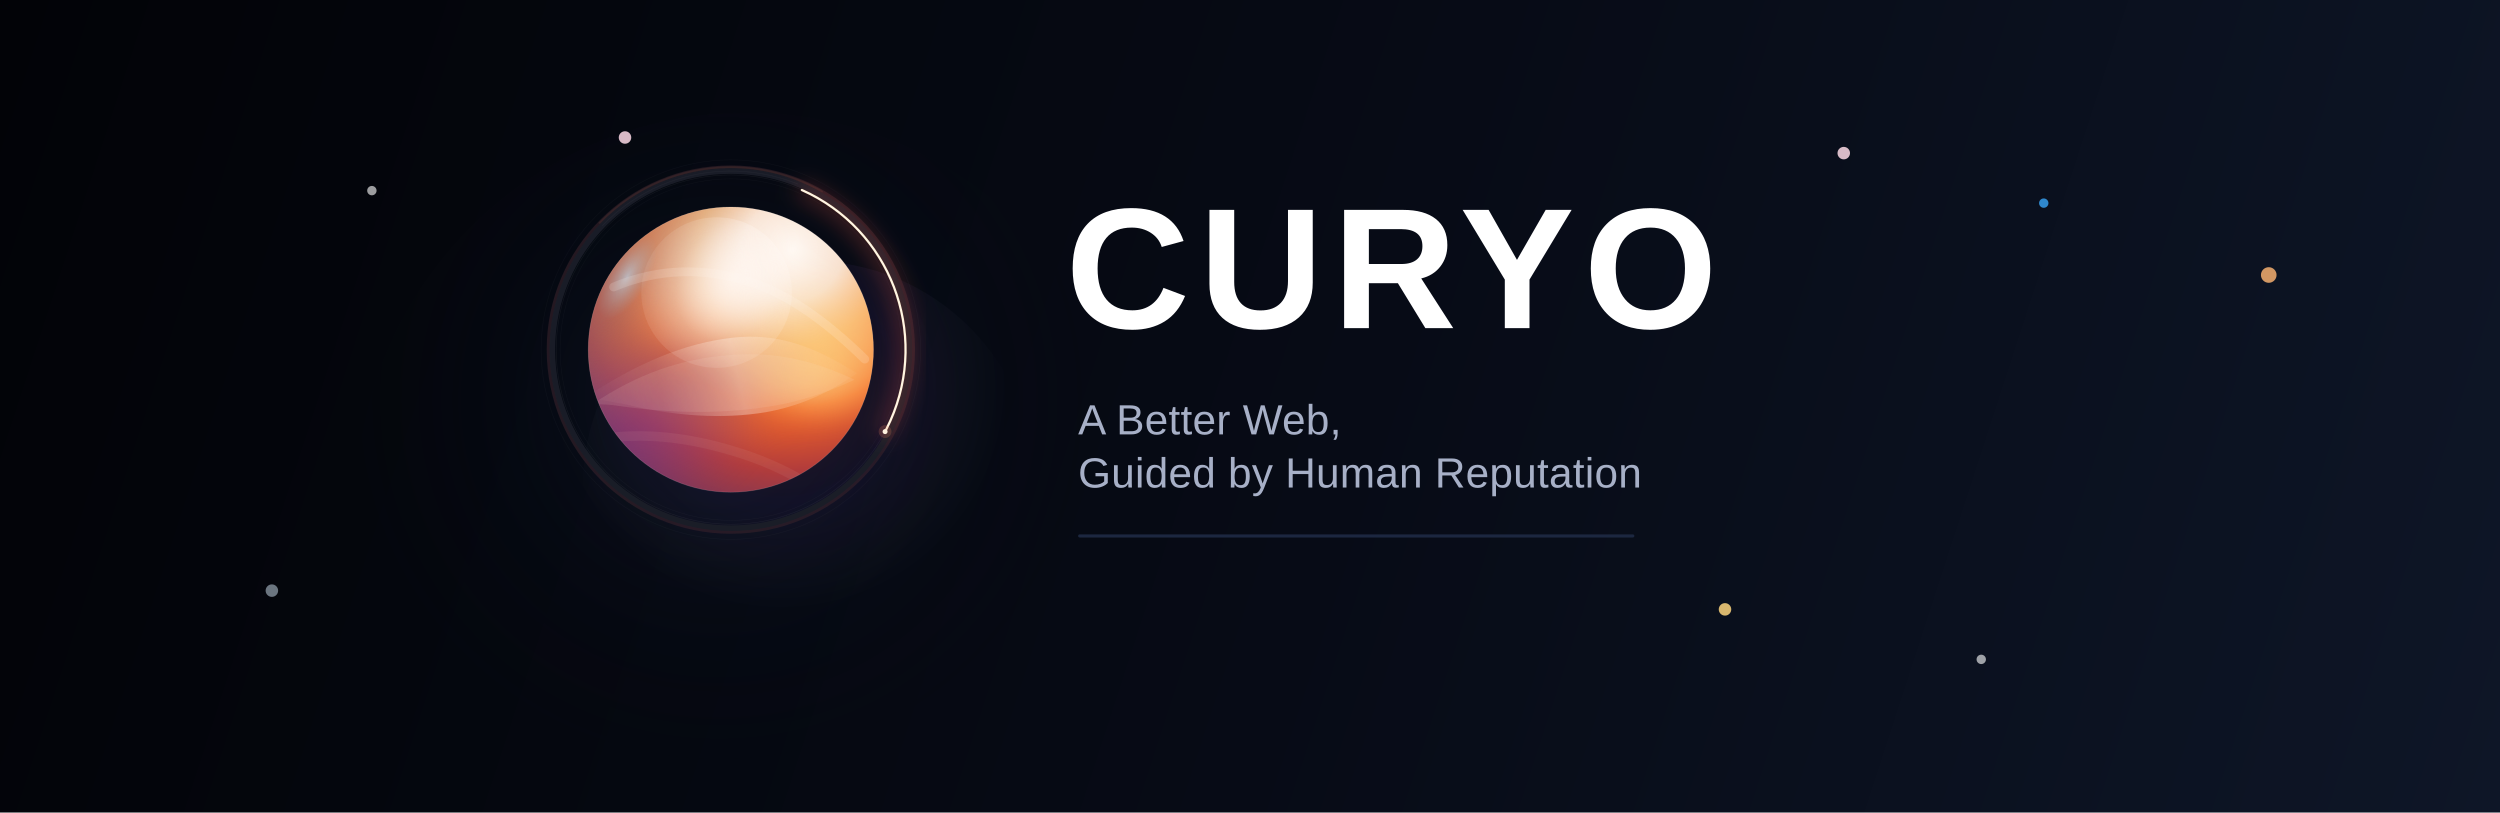
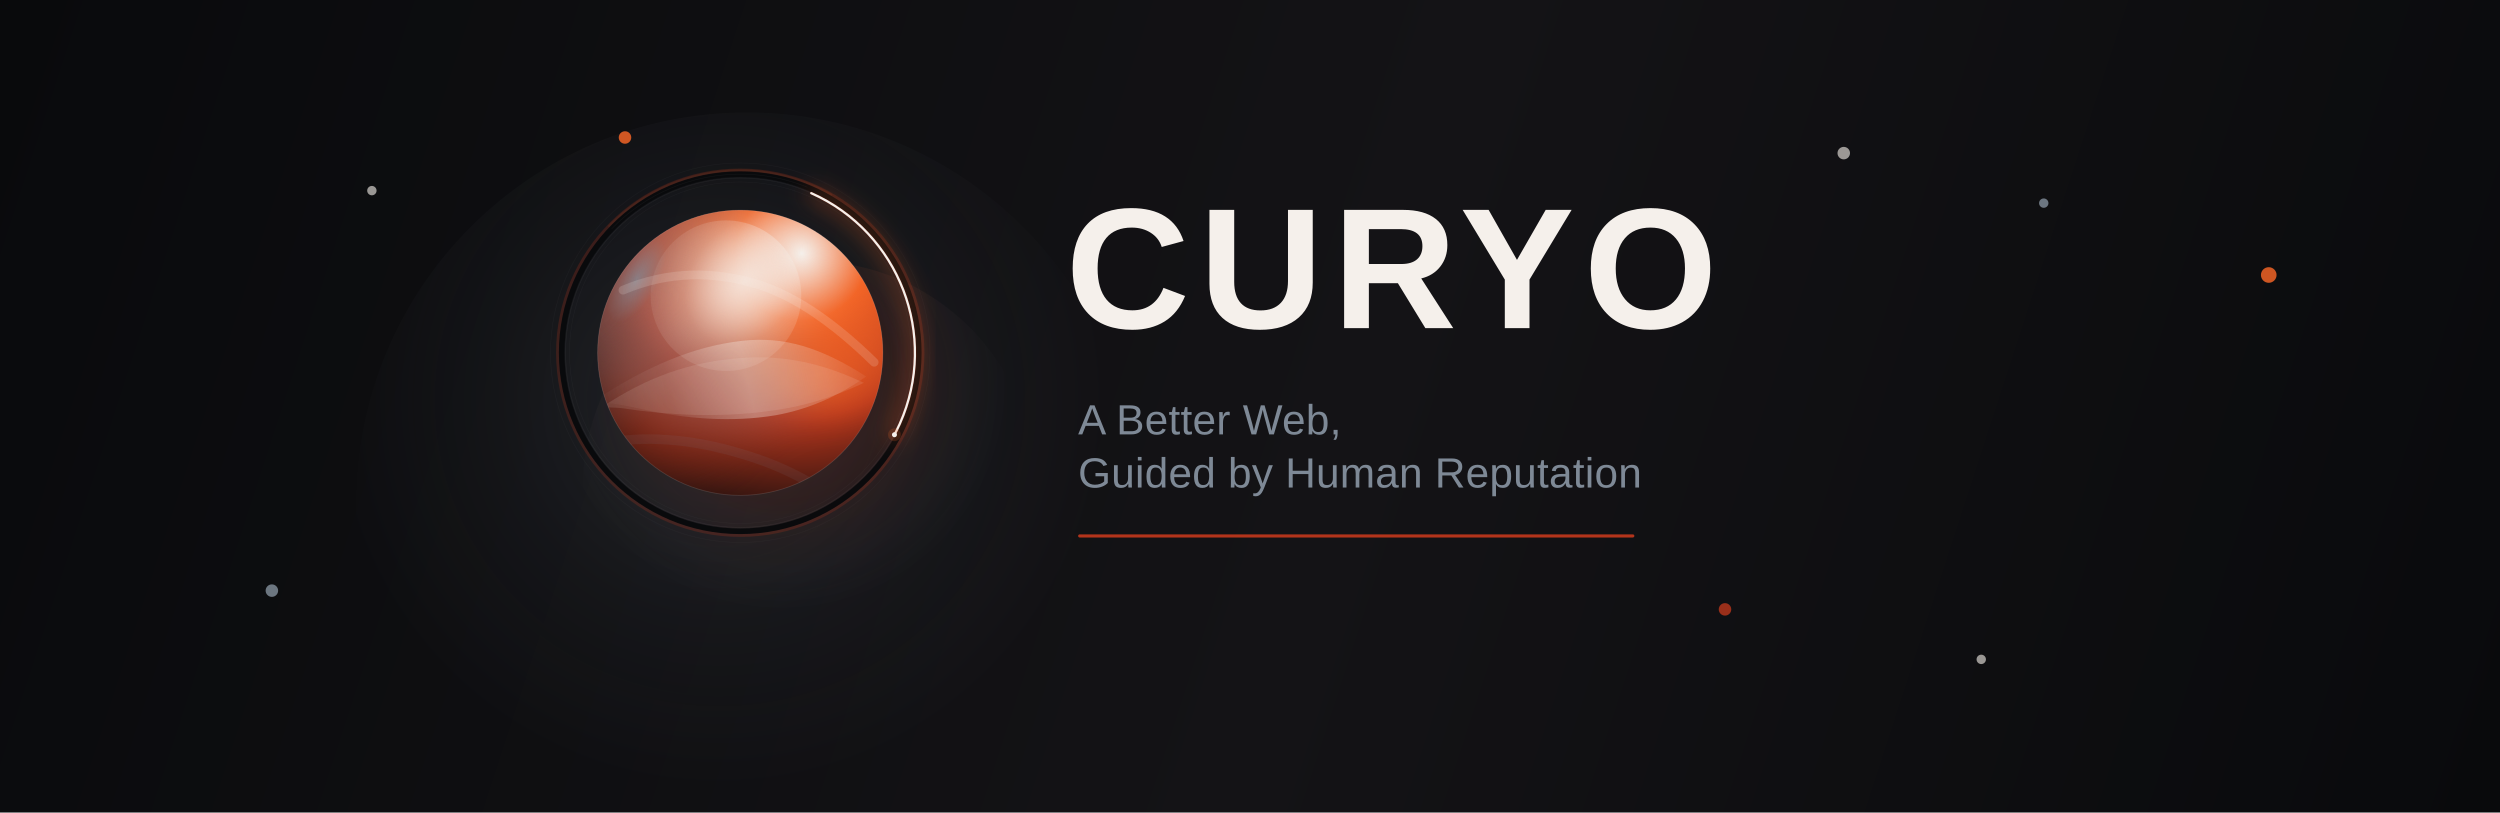
<svg xmlns="http://www.w3.org/2000/svg" viewBox="0 0 1600 520" width="1600" height="520" fill="none">
  <defs>
    <linearGradient id="banner-bg" x1="0" y1="0" x2="1600" y2="520" gradientUnits="userSpaceOnUse">
-       <stop offset="0%" stop-color="#020307" />
-       <stop offset="54%" stop-color="#070B16" />
-       <stop offset="100%" stop-color="#0E1627" />
+       <stop offset="0%" stop-color="#090A0C" />
+       <stop offset="54%" stop-color="#141316" />
+       <stop offset="100%" stop-color="#090A0C" />
    </linearGradient>
    <radialGradient id="banner-left-glow" cx="460" cy="256" r="250" gradientUnits="userSpaceOnUse">
-       <stop offset="0%" stop-color="#141D32" stop-opacity="0.55" />
-       <stop offset="56%" stop-color="#0B1222" stop-opacity="0.16" />
-       <stop offset="100%" stop-color="#05070D" stop-opacity="0" />
+       <stop offset="0%" stop-color="#7E8996" stop-opacity="0.18" />
+       <stop offset="56%" stop-color="#7E8996" stop-opacity="0.06" />
+       <stop offset="100%" stop-color="#7E8996" stop-opacity="0" />
    </radialGradient>
    <radialGradient id="banner-core-glow" cx="500" cy="246" r="145" gradientUnits="userSpaceOnUse">
      <stop offset="0%" stop-color="#F26426" stop-opacity="0.18" />
-       <stop offset="52%" stop-color="#6B37A5" stop-opacity="0.1" />
+       <stop offset="52%" stop-color="#B3341B" stop-opacity="0.12" />
      <stop offset="100%" stop-color="#7E8996" stop-opacity="0" />
    </radialGradient>
    <radialGradient id="banner-mark-orb-base" cx="0" cy="0" r="1" gradientUnits="userSpaceOnUse" gradientTransform="translate(856 450) rotate(136) scale(720 702)">
-       <stop stop-color="#FFF8F2" />
-       <stop offset="0.18" stop-color="#F8E1D0" />
-       <stop offset="0.34" stop-color="#F7B070" />
-       <stop offset="0.56" stop-color="#F26426" />
-       <stop offset="0.78" stop-color="#B23C3B" />
-       <stop offset="1" stop-color="#6A345F" />
+       <stop stop-color="#F5F0EB" />
+       <stop offset="0.24" stop-color="#F26426" />
+       <stop offset="0.58" stop-color="#B3341B" />
+       <stop offset="1" stop-color="#090A0C" />
    </radialGradient>
    <radialGradient id="banner-mark-orb-rim" cx="0" cy="0" r="1" gradientUnits="userSpaceOnUse" gradientTransform="translate(438 516) rotate(30) scale(240 540)">
-       <stop stop-color="#AFC5D7" stop-opacity="0.82" />
+       <stop stop-color="#7E8996" stop-opacity="0.82" />
      <stop offset="0.22" stop-color="#7E8996" stop-opacity="0.34" />
      <stop offset="1" stop-color="#7E8996" stop-opacity="0" />
    </radialGradient>
    <radialGradient id="banner-mark-soft-white" cx="0" cy="0" r="1" gradientUnits="userSpaceOnUse" gradientTransform="translate(710 520) rotate(128) scale(330 260)">
-       <stop stop-color="#FFF8F3" stop-opacity="0.74" />
-       <stop offset="0.52" stop-color="#FFF8F3" stop-opacity="0.2" />
-       <stop offset="1" stop-color="#FFF8F3" stop-opacity="0" />
+       <stop stop-color="#F5F0EB" stop-opacity="0.74" />
+       <stop offset="0.52" stop-color="#F5F0EB" stop-opacity="0.2" />
+       <stop offset="1" stop-color="#F5F0EB" stop-opacity="0" />
    </radialGradient>
    <radialGradient id="banner-mark-coral-bloom" cx="0" cy="0" r="1" gradientUnits="userSpaceOnUse" gradientTransform="translate(910 754) rotate(158) scale(294 236)">
-       <stop stop-color="#FFD77E" stop-opacity="0.82" />
-       <stop offset="1" stop-color="#FFD77E" stop-opacity="0" />
+       <stop stop-color="#F26426" stop-opacity="0.72" />
+       <stop offset="1" stop-color="#F26426" stop-opacity="0" />
    </radialGradient>
    <radialGradient id="banner-mark-violet-pocket" cx="0" cy="0" r="1" gradientUnits="userSpaceOnUse" gradientTransform="translate(500 866) rotate(-26) scale(334 244)">
-       <stop stop-color="#6B37A5" stop-opacity="0.54" />
-       <stop offset="1" stop-color="#6B37A5" stop-opacity="0" />
+       <stop stop-color="#B3341B" stop-opacity="0.54" />
+       <stop offset="1" stop-color="#B3341B" stop-opacity="0" />
    </radialGradient>
    <radialGradient id="banner-mark-blue-pocket" cx="0" cy="0" r="1" gradientUnits="userSpaceOnUse" gradientTransform="translate(620 760) rotate(8) scale(320 180)">
-       <stop stop-color="#8C4A53" stop-opacity="0.36" />
-       <stop offset="0.58" stop-color="#C46A4A" stop-opacity="0.22" />
-       <stop offset="1" stop-color="#C46A4A" stop-opacity="0" />
+       <stop stop-color="#7E8996" stop-opacity="0.36" />
+       <stop offset="0.58" stop-color="#7E8996" stop-opacity="0.22" />
+       <stop offset="1" stop-color="#7E8996" stop-opacity="0" />
    </radialGradient>
    <linearGradient id="banner-mark-fold-sheen" x1="290" y1="820" x2="1036" y2="650" gradientUnits="userSpaceOnUse">
-       <stop stop-color="#FFF7F0" stop-opacity="0" />
-       <stop offset="0.3" stop-color="#FFF7F0" stop-opacity="0.08" />
-       <stop offset="0.56" stop-color="#FFF7F0" stop-opacity="0.34" />
-       <stop offset="0.82" stop-color="#FFD7B2" stop-opacity="0.18" />
-       <stop offset="1" stop-color="#FFD7B2" stop-opacity="0" />
+       <stop stop-color="#F5F0EB" stop-opacity="0" />
+       <stop offset="0.3" stop-color="#F5F0EB" stop-opacity="0.08" />
+       <stop offset="0.56" stop-color="#F5F0EB" stop-opacity="0.34" />
+       <stop offset="0.82" stop-color="#F5F0EB" stop-opacity="0.18" />
+       <stop offset="1" stop-color="#F5F0EB" stop-opacity="0" />
    </linearGradient>
    <linearGradient id="banner-mark-flare-gradient" x1="860" y1="260" x2="1050" y2="736" gradientUnits="userSpaceOnUse">
-       <stop stop-color="#F45C4D" />
-       <stop offset="0.24" stop-color="#FF8A5D" />
-       <stop offset="0.56" stop-color="#FFC37A" />
-       <stop offset="0.82" stop-color="#FFE1A7" />
-       <stop offset="1" stop-color="#FFF4DB" />
+       <stop stop-color="#B3341B" />
+       <stop offset="0.38" stop-color="#F26426" />
+       <stop offset="1" stop-color="#F5F0EB" />
    </linearGradient>
    <linearGradient id="banner-mark-flare-core" x1="870" y1="280" x2="1036" y2="716" gradientUnits="userSpaceOnUse">
-       <stop stop-color="#FF9E78" />
-       <stop offset="0.48" stop-color="#FFF0CF" />
-       <stop offset="1" stop-color="#FFF8ED" />
+       <stop stop-color="#F26426" />
+       <stop offset="1" stop-color="#F5F0EB" />
    </linearGradient>
    <filter id="banner-mark-blur-40" x="0" y="0" width="1400" height="1400" filterUnits="userSpaceOnUse" color-interpolation-filters="sRGB">
      <feGaussianBlur stdDeviation="40" />
    </filter>
    <clipPath id="banner-mark-orb-clip">
      <circle cx="700" cy="700" r="360" />
    </clipPath>
    <symbol id="banner-mark" viewBox="0 0 1400 1400">
      <circle cx="700" cy="700" r="680" stroke="#FFFFFF" stroke-opacity="0.03" stroke-width="2" />
-       <circle cx="700" cy="700" r="654" stroke="#342129" stroke-opacity="0.66" stroke-width="12" />
-       <circle cx="700" cy="700" r="640" stroke="#1A1E28" stroke-opacity="0.96" stroke-width="20" />
+       <circle cx="700" cy="700" r="654" stroke="#B3341B" stroke-opacity="0.24" stroke-width="12" />
+       <circle cx="700" cy="700" r="640" stroke="#090A0C" stroke-opacity="0.96" stroke-width="20" />
      <circle cx="700" cy="700" r="626" stroke="#FFFFFF" stroke-opacity="0.055" stroke-width="2" />
      <circle cx="700" cy="700" r="612" stroke="#FFFFFF" stroke-opacity="0.038" stroke-width="1.4" />
-       <circle cx="700" cy="700" r="654" stroke="#F3A16E" stroke-opacity="0.08" stroke-width="6" stroke-linecap="round" stroke-dasharray="867.5 3241.7" transform="rotate(-136 700 700)" />
+       <circle cx="700" cy="700" r="654" stroke="#F26426" stroke-opacity="0.08" stroke-width="6" stroke-linecap="round" stroke-dasharray="867.5 3241.7" transform="rotate(-136 700 700)" />
      <circle cx="700" cy="700" r="640" stroke="#FFFFFF" stroke-opacity="0.04" stroke-width="2.2" stroke-linecap="round" stroke-dasharray="759.6 3261.7" transform="rotate(-136 700 700)" />
      <g filter="url(#banner-mark-blur-40)">
-         <circle cx="700" cy="700" r="626" stroke="#F45C4D" stroke-opacity="0.54" stroke-width="28" stroke-linecap="round" stroke-dasharray="1027.0 2906.3" transform="rotate(-66 700 700)" />
+         <circle cx="700" cy="700" r="626" stroke="#F26426" stroke-opacity="0.54" stroke-width="28" stroke-linecap="round" stroke-dasharray="1027.0 2906.3" transform="rotate(-66 700 700)" />
      </g>
-       <circle cx="700" cy="700" r="626" stroke="#6D352A" stroke-opacity="0.42" stroke-width="10" stroke-linecap="round" stroke-dasharray="1027.0 2906.3" transform="rotate(-66 700 700)" />
+       <circle cx="700" cy="700" r="626" stroke="#B3341B" stroke-opacity="0.42" stroke-width="10" stroke-linecap="round" stroke-dasharray="1027.0 2906.3" transform="rotate(-66 700 700)" />
      <circle cx="700" cy="700" r="626" stroke="url(#banner-mark-flare-gradient)" stroke-width="8" stroke-linecap="round" stroke-dasharray="1027.0 2906.3" transform="rotate(-66 700 700)" />
      <circle cx="700" cy="700" r="626" stroke="url(#banner-mark-flare-core)" stroke-width="2.4" stroke-linecap="round" stroke-dasharray="1027.0 2906.3" transform="rotate(-66 700 700)" />
-       <circle cx="1252.7" cy="993.9" r="23" fill="#FF8D65" fill-opacity="0.18" />
-       <circle cx="1252.7" cy="993.9" r="9" fill="#FFF3DF" />
+       <circle cx="1252.7" cy="993.9" r="23" fill="#F26426" fill-opacity="0.18" />
+       <circle cx="1252.7" cy="993.9" r="9" fill="#F5F0EB" />
      <g transform="translate(700 700) scale(1.42) translate(-700 -700)">
        <circle cx="700" cy="700" r="360" fill="url(#banner-mark-orb-base)" />
        <circle cx="700" cy="700" r="360" fill="url(#banner-mark-orb-rim)" />
        <g clip-path="url(#banner-mark-orb-clip)">
          <g filter="url(#banner-mark-blur-40)">
            <ellipse cx="672" cy="538" rx="280" ry="184" fill="url(#banner-mark-soft-white)" />
            <ellipse cx="930" cy="640" rx="246" ry="214" fill="url(#banner-mark-coral-bloom)" />
            <ellipse cx="508" cy="904" rx="286" ry="218" fill="url(#banner-mark-violet-pocket)" />
            <ellipse cx="662" cy="774" rx="316" ry="176" fill="url(#banner-mark-blue-pocket)" />
          </g>
          <path d="M330 822C464 734 582 684 704 670C810 658 902 686 1018 760C944 812 868 844 788 858C680 876 560 868 442 840C404 832 368 826 330 822Z" fill="url(#banner-mark-fold-sheen)" />
-           <path d="M350 838C466 760 574 724 694 714C808 704 906 726 1012 776C932 814 852 838 766 848C642 864 520 858 402 840C384 838 366 838 350 838Z" fill="#F5E3D2" fill-opacity="0.11" />
-           <path d="M404 542C518 494 634 492 752 530C842 560 938 626 1038 724" stroke="#FFF7F1" stroke-opacity="0.16" stroke-width="22" stroke-linecap="round" />
-           <path d="M344 930C456 908 574 916 706 956C820 990 910 1040 988 1110" stroke="#E2B2A0" stroke-opacity="0.1" stroke-width="24" stroke-linecap="round" />
-           <circle cx="1118" cy="490" r="50" fill="#FFF9F2" fill-opacity="0.9" />
+           <path d="M350 838C466 760 574 724 694 714C808 704 906 726 1012 776C932 814 852 838 766 848C642 864 520 858 402 840C384 838 366 838 350 838Z" fill="#F5F0EB" fill-opacity="0.11" />
+           <path d="M404 542C518 494 634 492 752 530C842 560 938 626 1038 724" stroke="#F5F0EB" stroke-opacity="0.16" stroke-width="22" stroke-linecap="round" />
+           <path d="M344 930C456 908 574 916 706 956C820 990 910 1040 988 1110" stroke="#7E8996" stroke-opacity="0.1" stroke-width="24" stroke-linecap="round" />
+           <circle cx="1118" cy="490" r="50" fill="#F5F0EB" fill-opacity="0.9" />
          <circle cx="664" cy="556" r="190" fill="url(#banner-mark-soft-white)" />
        </g>
-         <circle cx="700" cy="700" r="360" fill="none" stroke="#FFF8F2" stroke-opacity="0.14" stroke-width="2" />
+         <circle cx="700" cy="700" r="360" fill="none" stroke="#F5F0EB" stroke-opacity="0.14" stroke-width="2" />
      </g>
    </symbol>
  </defs>
  <rect width="1600" height="520" fill="url(#banner-bg)" />
  <circle cx="478" cy="322" r="250" fill="url(#banner-left-glow)" />
  <circle cx="518" cy="312" r="145" fill="url(#banner-core-glow)" />
  <g opacity="0.84">
-     <circle cx="1180" cy="98" r="4" fill="#FFDCE7" />
-     <circle cx="1308" cy="130" r="3" fill="#359EEE" />
-     <circle cx="1452" cy="176" r="5" fill="#F7B070" />
-     <circle cx="1104" cy="390" r="4" fill="#FFD77E" />
-     <circle cx="1268" cy="422" r="3" fill="#FFFFFF" fill-opacity="0.72" />
-     <circle cx="238" cy="122" r="3" fill="#FFFFFF" fill-opacity="0.72" />
-     <circle cx="400" cy="88" r="4" fill="#FFDCE7" />
+     <circle cx="1180" cy="98" r="4" fill="#F5F0EB" fill-opacity="0.72" />
+     <circle cx="1308" cy="130" r="3" fill="#7E8996" />
+     <circle cx="1452" cy="176" r="5" fill="#F26426" />
+     <circle cx="1104" cy="390" r="4" fill="#B3341B" />
+     <circle cx="1268" cy="422" r="3" fill="#F5F0EB" fill-opacity="0.72" />
+     <circle cx="238" cy="122" r="3" fill="#F5F0EB" fill-opacity="0.72" />
+     <circle cx="400" cy="88" r="4" fill="#F26426" />
    <circle cx="174" cy="378" r="4" fill="#7E8996" />
  </g>
-   <svg x="374" y="130" width="250" height="250" viewBox="140 140 1120 1120" overflow="visible">
+   <svg x="380" y="132" width="250" height="250" viewBox="140 140 1120 1120" overflow="visible">
    <use href="#banner-mark" />
  </svg>
-   <text x="682" y="210" font-family="'Helvetica Neue', Arial, sans-serif" font-size="110" font-weight="700" fill="#FFFFFF" letter-spacing="6">
+   <text x="682" y="210" font-family="'Helvetica Neue', Arial, sans-serif" font-size="110" font-weight="700" fill="#F5F0EB" letter-spacing="6">
    CURYO
  </text>
-   <text x="690" y="278" font-family="'Helvetica Neue', Arial, sans-serif" font-size="27" font-weight="400" fill="#A7B0C7" letter-spacing=".2">
+   <text x="690" y="278" font-family="'Helvetica Neue', Arial, sans-serif" font-size="27" font-weight="400" fill="#7E8996" letter-spacing=".2">
    <tspan x="690" dy="0">A Better Web,</tspan>
    <tspan x="690" dy="34">Guided by Human Reputation</tspan>
  </text>
-   <rect x="690" y="342" width="356" height="2" rx="1" fill="#1C2740" />
+   <rect x="690" y="342" width="356" height="2" rx="1" fill="#B3341B" />
</svg>
